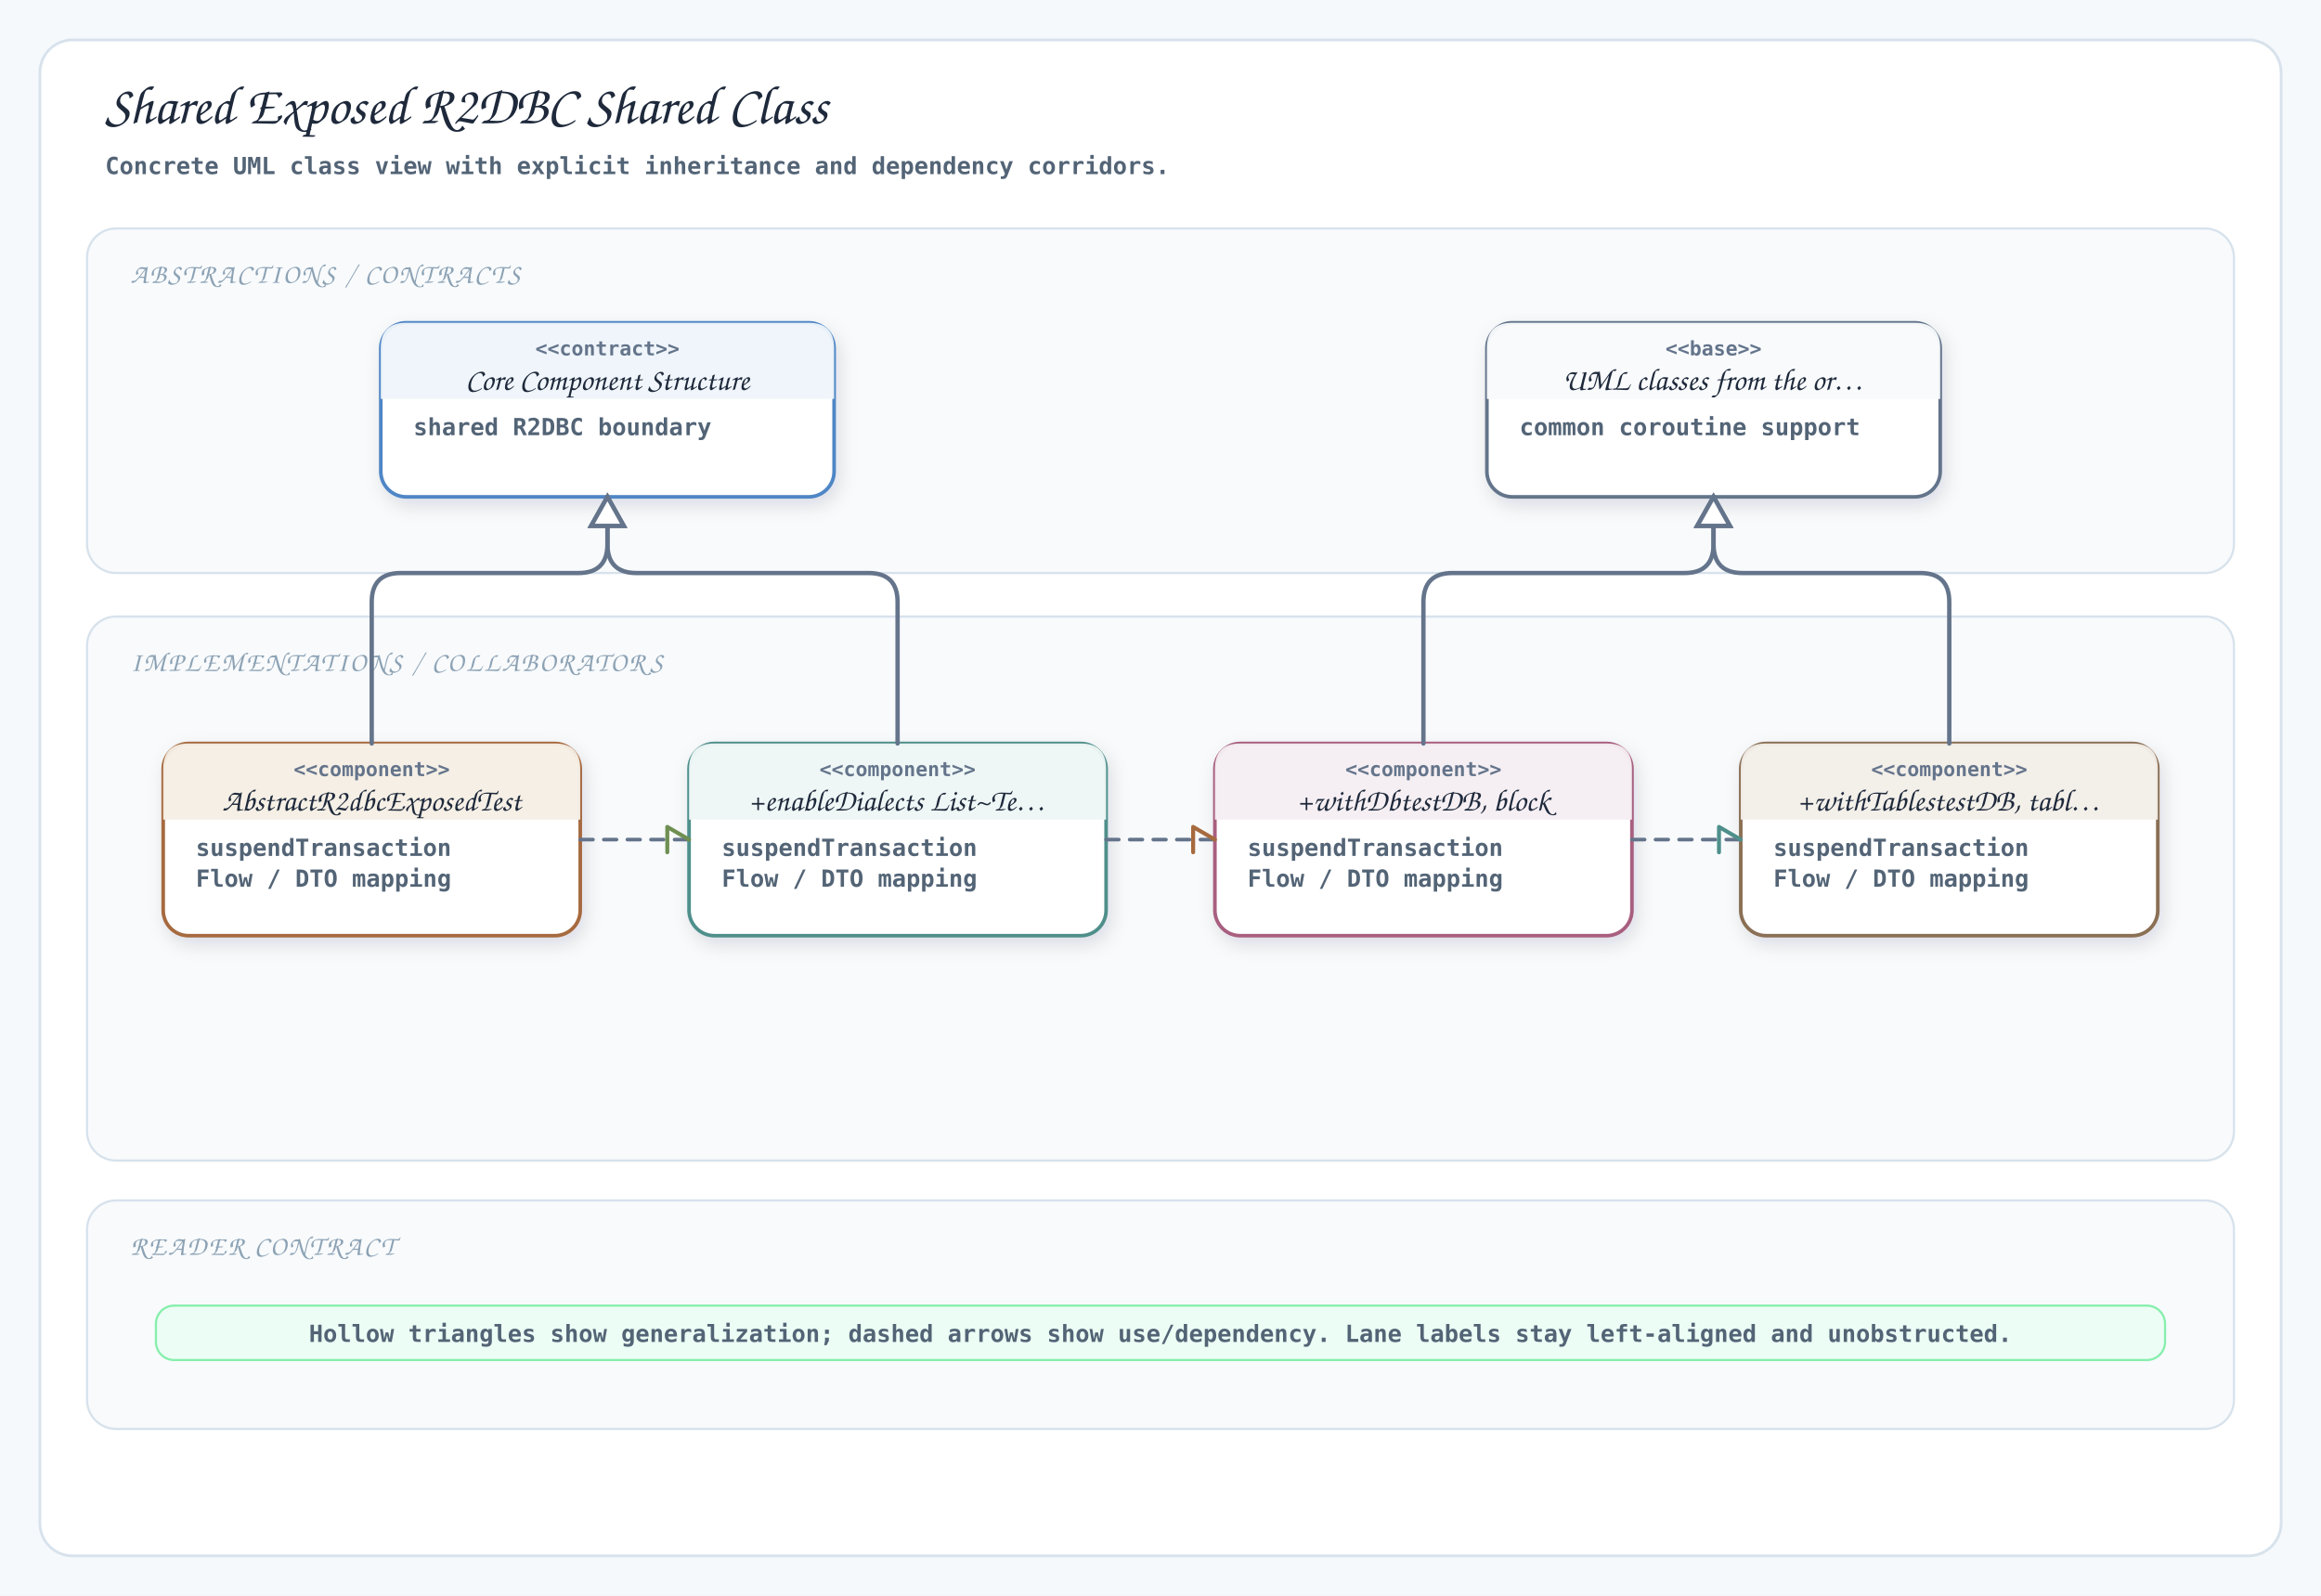
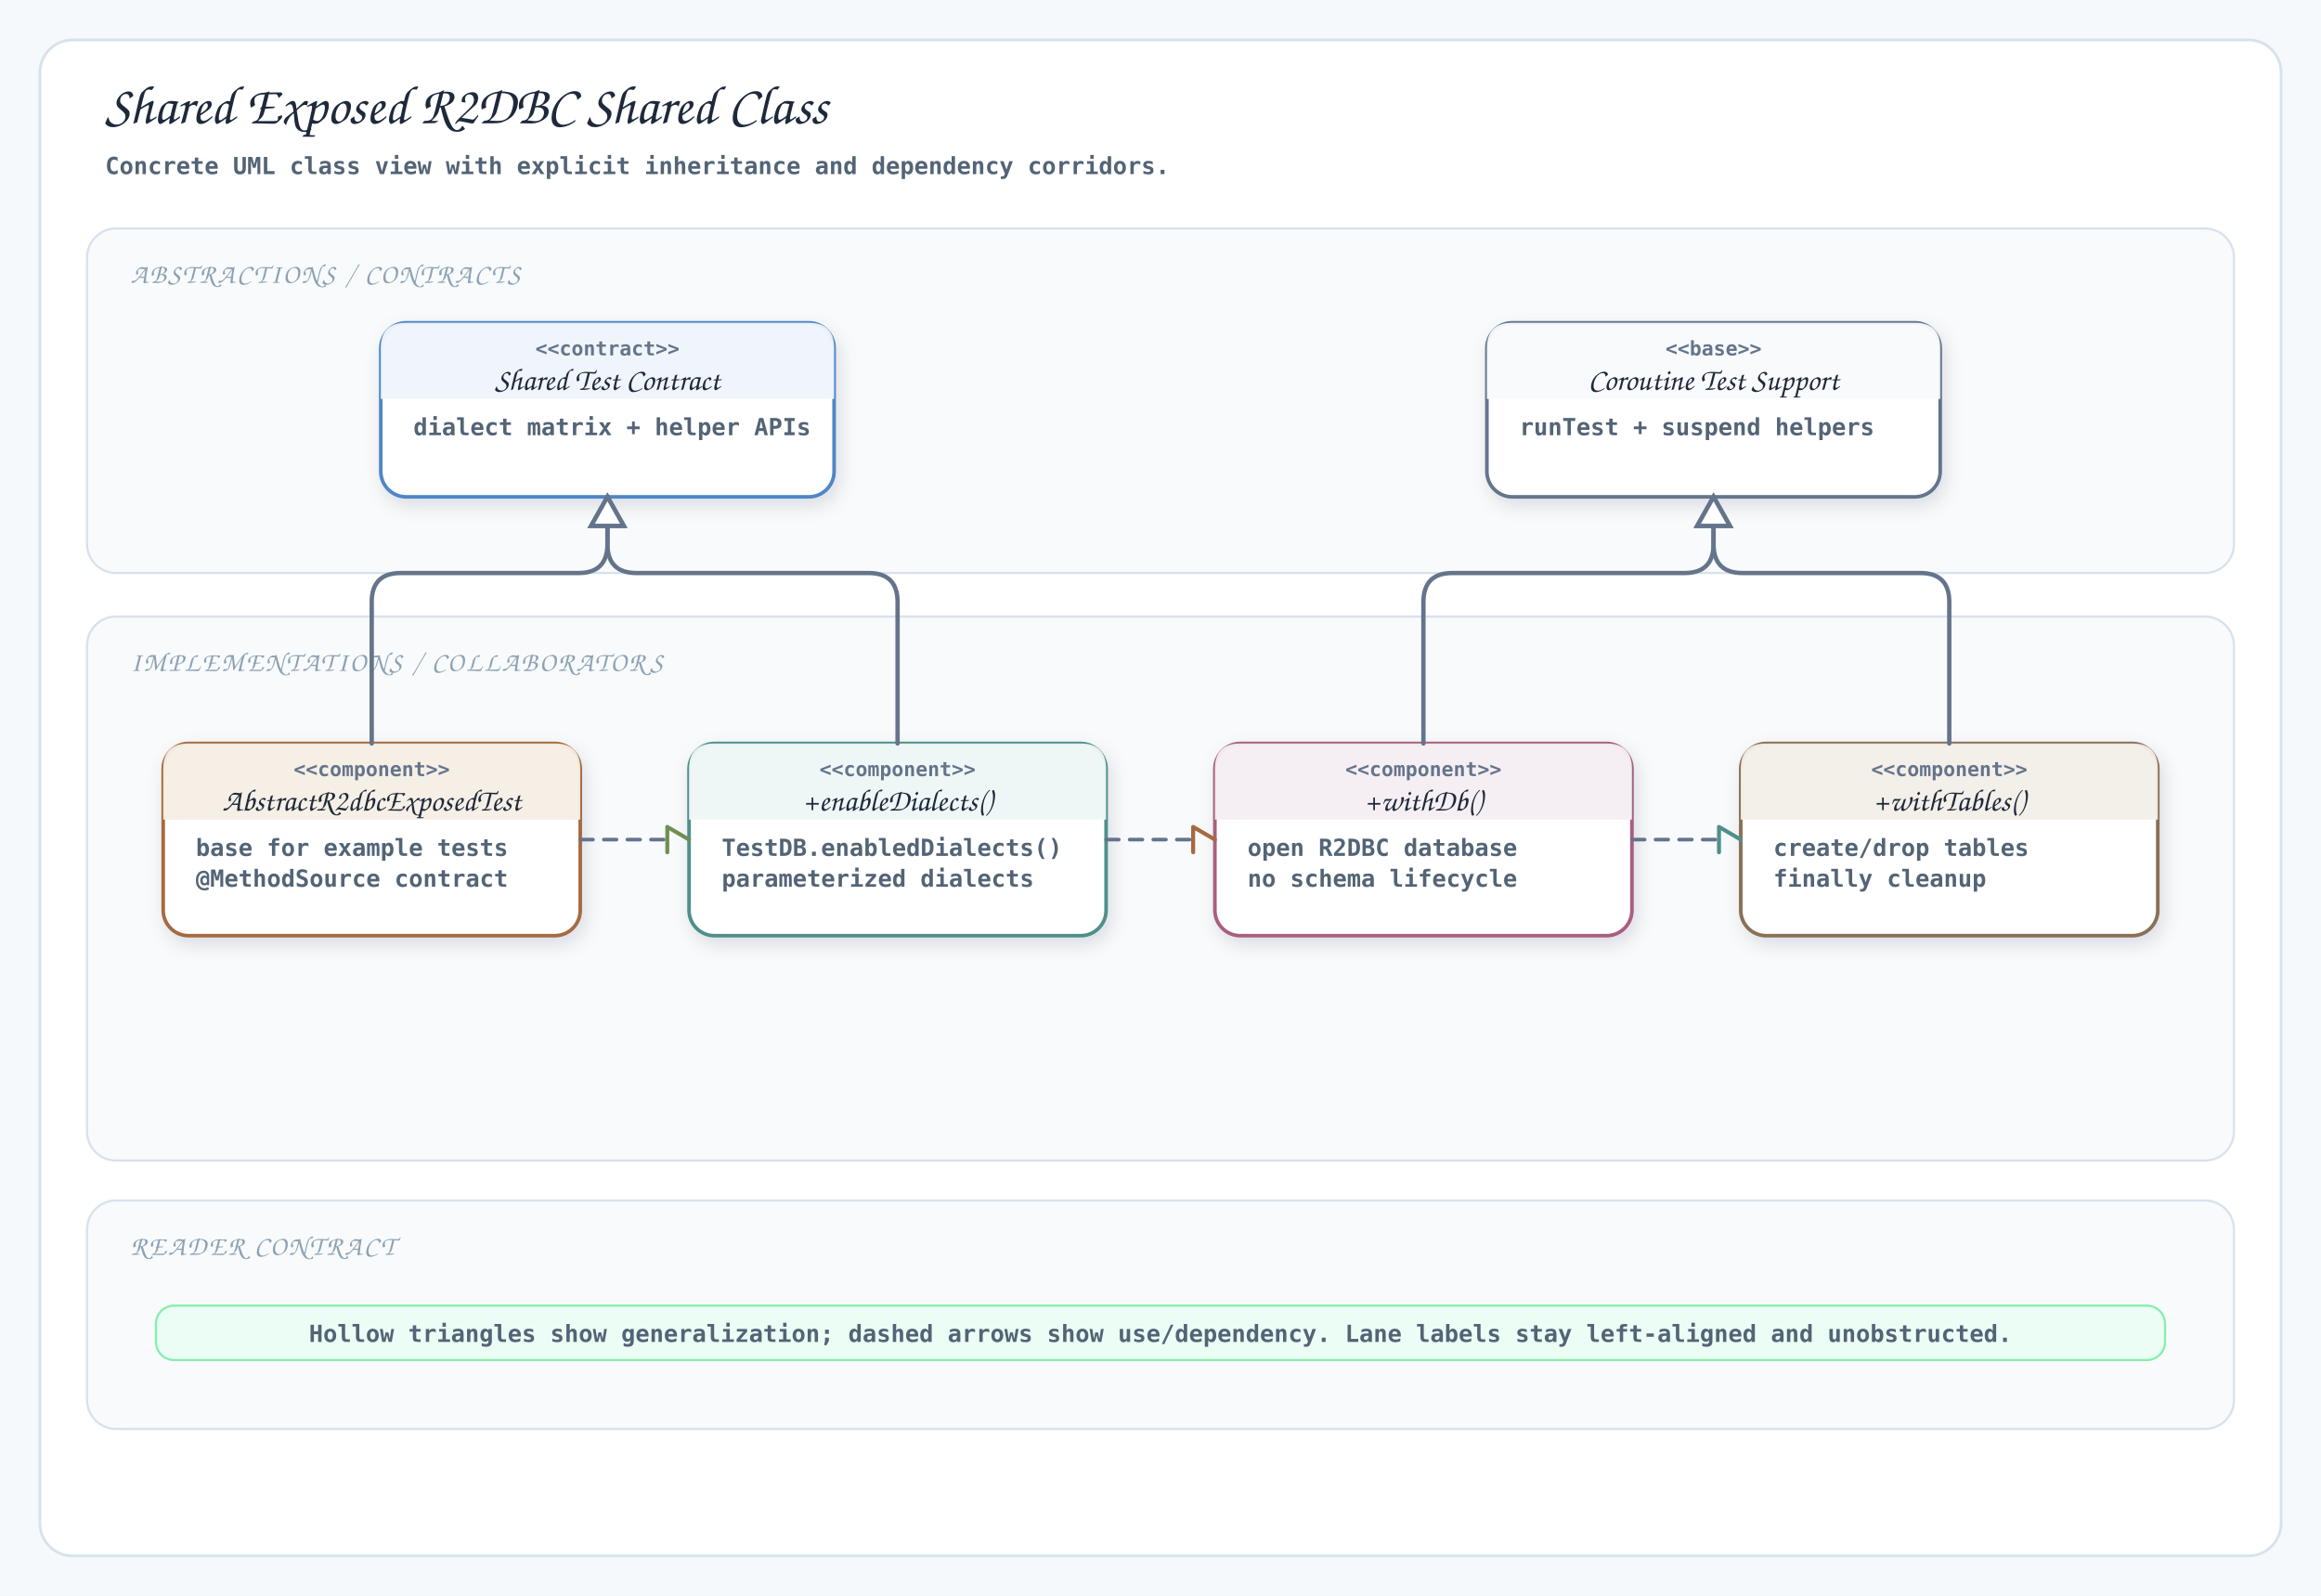
<svg xmlns="http://www.w3.org/2000/svg" viewBox="0 0 1280 880" width="1280" height="880" role="img" aria-label="Shared Exposed R2DBC Shared Class diagram">
  <defs>
    <filter id="shadow" x="-10%" y="-10%" width="120%" height="130%">
      <feDropShadow dx="2" dy="4" stdDeviation="5" flood-color="#1f2937" flood-opacity="0.12" />
    </filter>
-     <style>.canvas{fill:#f6f9fc}.frame{fill:#fff;stroke:#d7e2ec;stroke-width:1.5}.lane{fill:#f8fafc;stroke:#d7e2ec;stroke-width:1.2}.card{filter:url(#shadow)}.header{opacity:.96}.title{font-family:"Architects Daughter","Comic Sans MS",cursive;font-size:30px;fill:#1e293b}.subtitle,.detail,.note{font-family:"Comic Mono","SFMono-Regular",monospace;font-size:13px;fill:#536476;font-weight:700}.tiny{font-family:"Comic Mono","SFMono-Regular",monospace;font-size:11px;fill:#64748b;font-weight:700}.laneTitle{font-family:"Architects Daughter","Comic Sans MS",cursive;font-size:15px;letter-spacing:.08em;fill:#8ca2b4}.cardTitle{font-family:"Architects Daughter","Comic Sans MS",cursive;font-size:17px;fill:#1e293b}.connector{fill:none;stroke:#64748b;stroke-width:2.4;stroke-linecap:round;stroke-linejoin:round}.use{fill:none;stroke-width:2;stroke-dasharray:7 6;stroke-linecap:round;stroke-linejoin:round}.rel{fill:none;stroke:#64748b;stroke-width:2.2;stroke-linecap:round;stroke-linejoin:round}.head{fill:white;stroke:#64748b;stroke-width:2.4;stroke-dasharray:none;style:stroke-dasharray:none}.labelPill{fill:#fff;stroke:#d7e2ec;stroke-width:1}.noteBox{fill:#ecfdf5;stroke:#86efac;stroke-width:1.2}</style>
+     <style>.canvas{fill:#f6f9fc}.frame{fill:#fff;stroke:#d7e2ec;stroke-width:1.5}.lane{fill:#f8fafc;stroke:#d7e2ec;stroke-width:1.2}.card{filter:url(#shadow)}.header{opacity:.96}.title{font-family:"Architects Daughter","Comic Sans MS",cursive;font-size:30px;fill:#1e293b}.subtitle,.detail,.note{font-family:"Comic Mono","SFMono-Regular",monospace;font-size:13px;fill:#536476;font-weight:700}.tiny{font-family:"Comic Mono","SFMono-Regular",monospace;font-size:11px;fill:#64748b;font-weight:700}.laneTitle{font-family:"Architects Daughter","Comic Sans MS",cursive;font-size:15px;letter-spacing:.08em;fill:#8ca2b4}.cardTitle{font-family:"Architects Daughter","Comic Sans MS",cursive;font-size:17px;fill:#1e293b}.connector{fill:none;stroke:#64748b;stroke-width:2.4;stroke-linecap:round;stroke-linejoin:round}.use{fill:none;stroke-width:2;stroke-dasharray:7 6;stroke-linecap:round;stroke-linejoin:round}.rel{fill:none;stroke:#64748b;stroke-width:2.2;stroke-linecap:round;stroke-linejoin:round}.head{fill:white;stroke:#64748b;stroke-width:2.4;stroke-dasharray:none}.labelPill{fill:#fff;stroke:#d7e2ec;stroke-width:1}.noteBox{fill:#ecfdf5;stroke:#86efac;stroke-width:1.2}</style>
  </defs>
  <rect width="1280" height="880" class="canvas" />
  <rect x="22" y="22" width="1236" height="836" rx="18" class="frame" />
  <text x="58" y="68" class="title" text-anchor="start">Shared Exposed R2DBC Shared Class</text>
  <text x="58" y="96" class="subtitle" text-anchor="start">Concrete UML class view with explicit inheritance and dependency corridors.</text>
  <rect x="48" y="126" width="1184" height="190" rx="16" class="lane" />
  <text x="72" y="156" class="laneTitle" text-anchor="start">ABSTRACTIONS / CONTRACTS</text>
  <rect x="48" y="340" width="1184" height="300" rx="16" class="lane" />
  <text x="72" y="370" class="laneTitle" text-anchor="start">IMPLEMENTATIONS / COLLABORATORS</text>
  <rect x="48" y="662" width="1184" height="126" rx="16" class="lane" />
  <text x="72" y="692" class="laneTitle" text-anchor="start">READER CONTRACT</text>
-   <g data-card="Core Component Structure" data-x="210" data-y="178" data-width="250" data-height="96">
+   <g data-card="Shared Test Contract" data-x="210" data-y="178" data-width="250" data-height="96">
    <rect x="210" y="178" width="250" height="96" rx="14" fill="#fff" stroke="#4f86c6" stroke-width="2" class="card" />
    <path class="header" d="M210,220 L210,192 Q210,178 224,178 L446,178 Q460,178 460,192 L460,220 Z" fill="#eef5fa" />
    <text x="335.0" y="196" class="tiny" text-anchor="middle">&lt;&lt;contract&gt;&gt;</text>
-     <text x="335.0" y="215" class="cardTitle" text-anchor="middle">Core Component Structure</text>
-     <text x="228" y="240" class="detail" text-anchor="start">shared R2DBC boundary</text>
+     <text x="335.0" y="215" class="cardTitle" text-anchor="middle">Shared Test Contract</text>
+     <text x="228" y="240" class="detail" text-anchor="start">dialect matrix + helper APIs</text>
  </g>
-   <g data-card="UML classes from the or…" data-x="820" data-y="178" data-width="250" data-height="96">
+   <g data-card="Coroutine Test Support" data-x="820" data-y="178" data-width="250" data-height="96">
    <rect x="820" y="178" width="250" height="96" rx="14" fill="#fff" stroke="#64748b" stroke-width="2" class="card" />
    <path class="header" d="M820,220 L820,192 Q820,178 834,178 L1056,178 Q1070,178 1070,192 L1070,220 Z" fill="#f8fafc" />
    <text x="945.0" y="196" class="tiny" text-anchor="middle">&lt;&lt;base&gt;&gt;</text>
-     <text x="945.0" y="215" class="cardTitle" text-anchor="middle">UML classes from the or…</text>
-     <text x="838" y="240" class="detail" text-anchor="start">common coroutine support</text>
+     <text x="945.0" y="215" class="cardTitle" text-anchor="middle">Coroutine Test Support</text>
+     <text x="838" y="240" class="detail" text-anchor="start">runTest + suspend helpers</text>
  </g>
  <g data-card="AbstractR2dbcExposedTest" data-x="90" data-y="410" data-width="230" data-height="106">
    <rect x="90" y="410" width="230" height="106" rx="14" fill="#fff" stroke="#a66a3f" stroke-width="2" class="card" />
    <path class="header" d="M90,452 L90,424 Q90,410 104,410 L306,410 Q320,410 320,424 L320,452 Z" fill="#f5eee4" />
    <text x="205.0" y="428" class="tiny" text-anchor="middle">&lt;&lt;component&gt;&gt;</text>
    <text x="205.0" y="447" class="cardTitle" text-anchor="middle">AbstractR2dbcExposedTest</text>
-     <text x="108" y="472" class="detail" text-anchor="start">suspendTransaction</text>
-     <text x="108" y="489" class="detail" text-anchor="start">Flow / DTO mapping</text>
+     <text x="108" y="472" class="detail" text-anchor="start">base for example tests</text>
+     <text x="108" y="489" class="detail" text-anchor="start">@MethodSource contract</text>
  </g>
-   <g data-card="+enableDialects List~Te…" data-x="380" data-y="410" data-width="230" data-height="106">
+   <g data-card="+enableDialects()" data-x="380" data-y="410" data-width="230" data-height="106">
    <rect x="380" y="410" width="230" height="106" rx="14" fill="#fff" stroke="#4f8f8b" stroke-width="2" class="card" />
    <path class="header" d="M380,452 L380,424 Q380,410 394,410 L596,410 Q610,410 610,424 L610,452 Z" fill="#eef7f6" />
    <text x="495.0" y="428" class="tiny" text-anchor="middle">&lt;&lt;component&gt;&gt;</text>
-     <text x="495.0" y="447" class="cardTitle" text-anchor="middle">+enableDialects List~Te…</text>
-     <text x="398" y="472" class="detail" text-anchor="start">suspendTransaction</text>
-     <text x="398" y="489" class="detail" text-anchor="start">Flow / DTO mapping</text>
+     <text x="495.0" y="447" class="cardTitle" text-anchor="middle">+enableDialects()</text>
+     <text x="398" y="472" class="detail" text-anchor="start">TestDB.enabledDialects()</text>
+     <text x="398" y="489" class="detail" text-anchor="start">parameterized dialects</text>
  </g>
-   <g data-card="+withDbtestDB, block" data-x="670" data-y="410" data-width="230" data-height="106">
+   <g data-card="+withDb()" data-x="670" data-y="410" data-width="230" data-height="106">
    <rect x="670" y="410" width="230" height="106" rx="14" fill="#fff" stroke="#a85f7f" stroke-width="2" class="card" />
    <path class="header" d="M670,452 L670,424 Q670,410 684,410 L886,410 Q900,410 900,424 L900,452 Z" fill="#f5eef2" />
    <text x="785.0" y="428" class="tiny" text-anchor="middle">&lt;&lt;component&gt;&gt;</text>
-     <text x="785.0" y="447" class="cardTitle" text-anchor="middle">+withDbtestDB, block</text>
-     <text x="688" y="472" class="detail" text-anchor="start">suspendTransaction</text>
-     <text x="688" y="489" class="detail" text-anchor="start">Flow / DTO mapping</text>
+     <text x="785.0" y="447" class="cardTitle" text-anchor="middle">+withDb()</text>
+     <text x="688" y="472" class="detail" text-anchor="start">open R2DBC database</text>
+     <text x="688" y="489" class="detail" text-anchor="start">no schema lifecycle</text>
  </g>
-   <g data-card="+withTablestestDB, tabl…" data-x="960" data-y="410" data-width="230" data-height="106">
+   <g data-card="+withTables()" data-x="960" data-y="410" data-width="230" data-height="106">
    <rect x="960" y="410" width="230" height="106" rx="14" fill="#fff" stroke="#8a6f55" stroke-width="2" class="card" />
    <path class="header" d="M960,452 L960,424 Q960,410 974,410 L1176,410 Q1190,410 1190,424 L1190,452 Z" fill="#f3eee8" />
    <text x="1075.0" y="428" class="tiny" text-anchor="middle">&lt;&lt;component&gt;&gt;</text>
-     <text x="1075.0" y="447" class="cardTitle" text-anchor="middle">+withTablestestDB, tabl…</text>
-     <text x="978" y="472" class="detail" text-anchor="start">suspendTransaction</text>
-     <text x="978" y="489" class="detail" text-anchor="start">Flow / DTO mapping</text>
+     <text x="1075.0" y="447" class="cardTitle" text-anchor="middle">+withTables()</text>
+     <text x="978" y="472" class="detail" text-anchor="start">create/drop tables</text>
+     <text x="978" y="489" class="detail" text-anchor="start">finally cleanup</text>
  </g>
  <path class="connector" data-connector="uml-inherit" d="M 205 410 L 205 332 Q 205 316 221 316 L 319 316 Q 335 316 335 300 L 335 274" />
  <polygon class="head" points="335,274 326,290 344,290" stroke-dasharray="none" style="stroke-dasharray:none!important" />
  <path class="connector" data-connector="uml-inherit" d="M 495 410 L 495 332 Q 495 316 479 316 L 351 316 Q 335 316 335 300 L 335 274" />
  <polygon class="head" points="335,274 326,290 344,290" stroke-dasharray="none" style="stroke-dasharray:none!important" />
  <path class="connector" data-connector="uml-inherit" d="M 785 410 L 785 332 Q 785 316 801 316 L 929 316 Q 945 316 945 300 L 945 274" />
  <polygon class="head" points="945,274 936,290 954,290" stroke-dasharray="none" style="stroke-dasharray:none!important" />
  <path class="connector" data-connector="uml-inherit" d="M 1075 410 L 1075 332 Q 1075 316 1059 316 L 961 316 Q 945 316 945 300 L 945 274" />
  <polygon class="head" points="945,274 936,290 954,290" stroke-dasharray="none" style="stroke-dasharray:none!important" />
-   <path class="use connector" data-connector="uml-use" d="M 320 463 L 380 463" stroke="#6f8f52" />
+   <path class="use connector" data-connector="uml-use" d="M 320 463 L 368 463" stroke="#6f8f52" stroke-linecap="butt" />
  <polyline points="380,463 368,456 368,470" fill="none" stroke="#6f8f52" stroke-width="2.2" stroke-linecap="round" stroke-linejoin="round" stroke-dasharray="none" style="stroke-dasharray:none!important" />
-   <path class="use connector" data-connector="uml-use" d="M 610 463 L 670 463" stroke="#a66a3f" />
+   <path class="use connector" data-connector="uml-use" d="M 610 463 L 658 463" stroke="#a66a3f" stroke-linecap="butt" />
  <polyline points="670,463 658,456 658,470" fill="none" stroke="#a66a3f" stroke-width="2.2" stroke-linecap="round" stroke-linejoin="round" stroke-dasharray="none" style="stroke-dasharray:none!important" />
-   <path class="use connector" data-connector="uml-use" d="M 900 463 L 960 463" stroke="#4f8f8b" />
+   <path class="use connector" data-connector="uml-use" d="M 900 463 L 948 463" stroke="#4f8f8b" stroke-linecap="butt" />
  <polyline points="960,463 948,456 948,470" fill="none" stroke="#4f8f8b" stroke-width="2.2" stroke-linecap="round" stroke-linejoin="round" stroke-dasharray="none" style="stroke-dasharray:none!important" />
  <rect x="86" y="720" width="1108" height="30" rx="10" class="noteBox" />
  <text x="640" y="740" class="note" text-anchor="middle">Hollow triangles show generalization; dashed arrows show use/dependency. Lane labels stay left-aligned and unobstructed.</text>
</svg>
